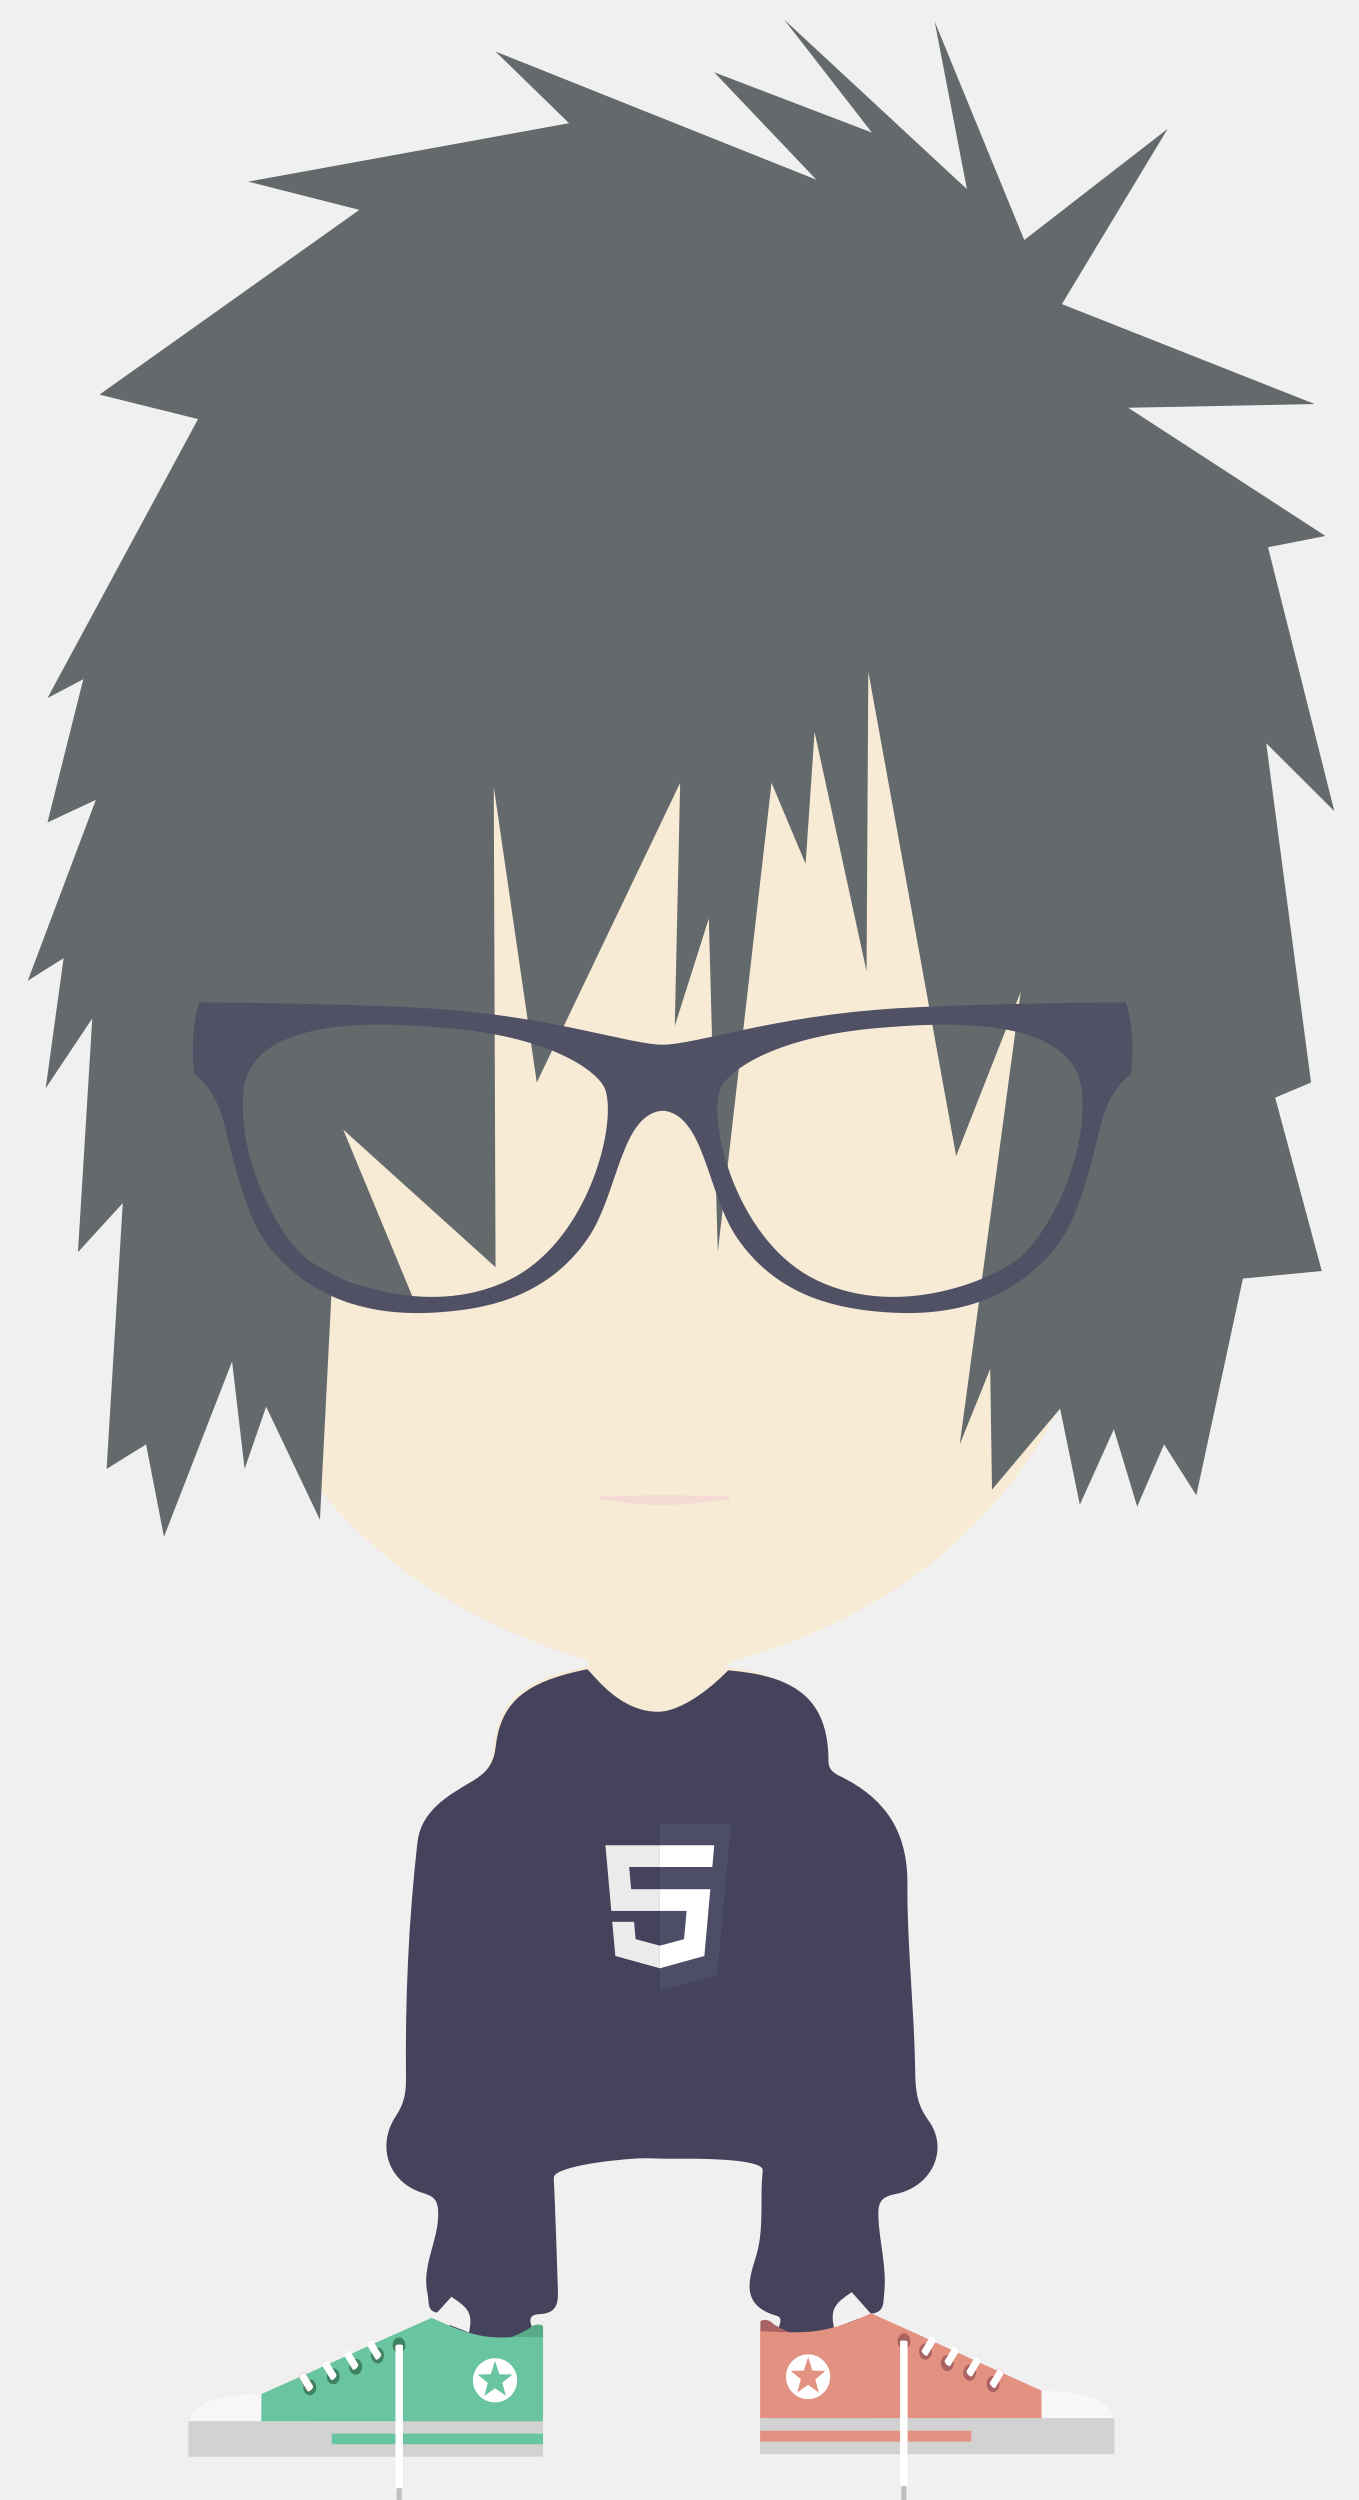
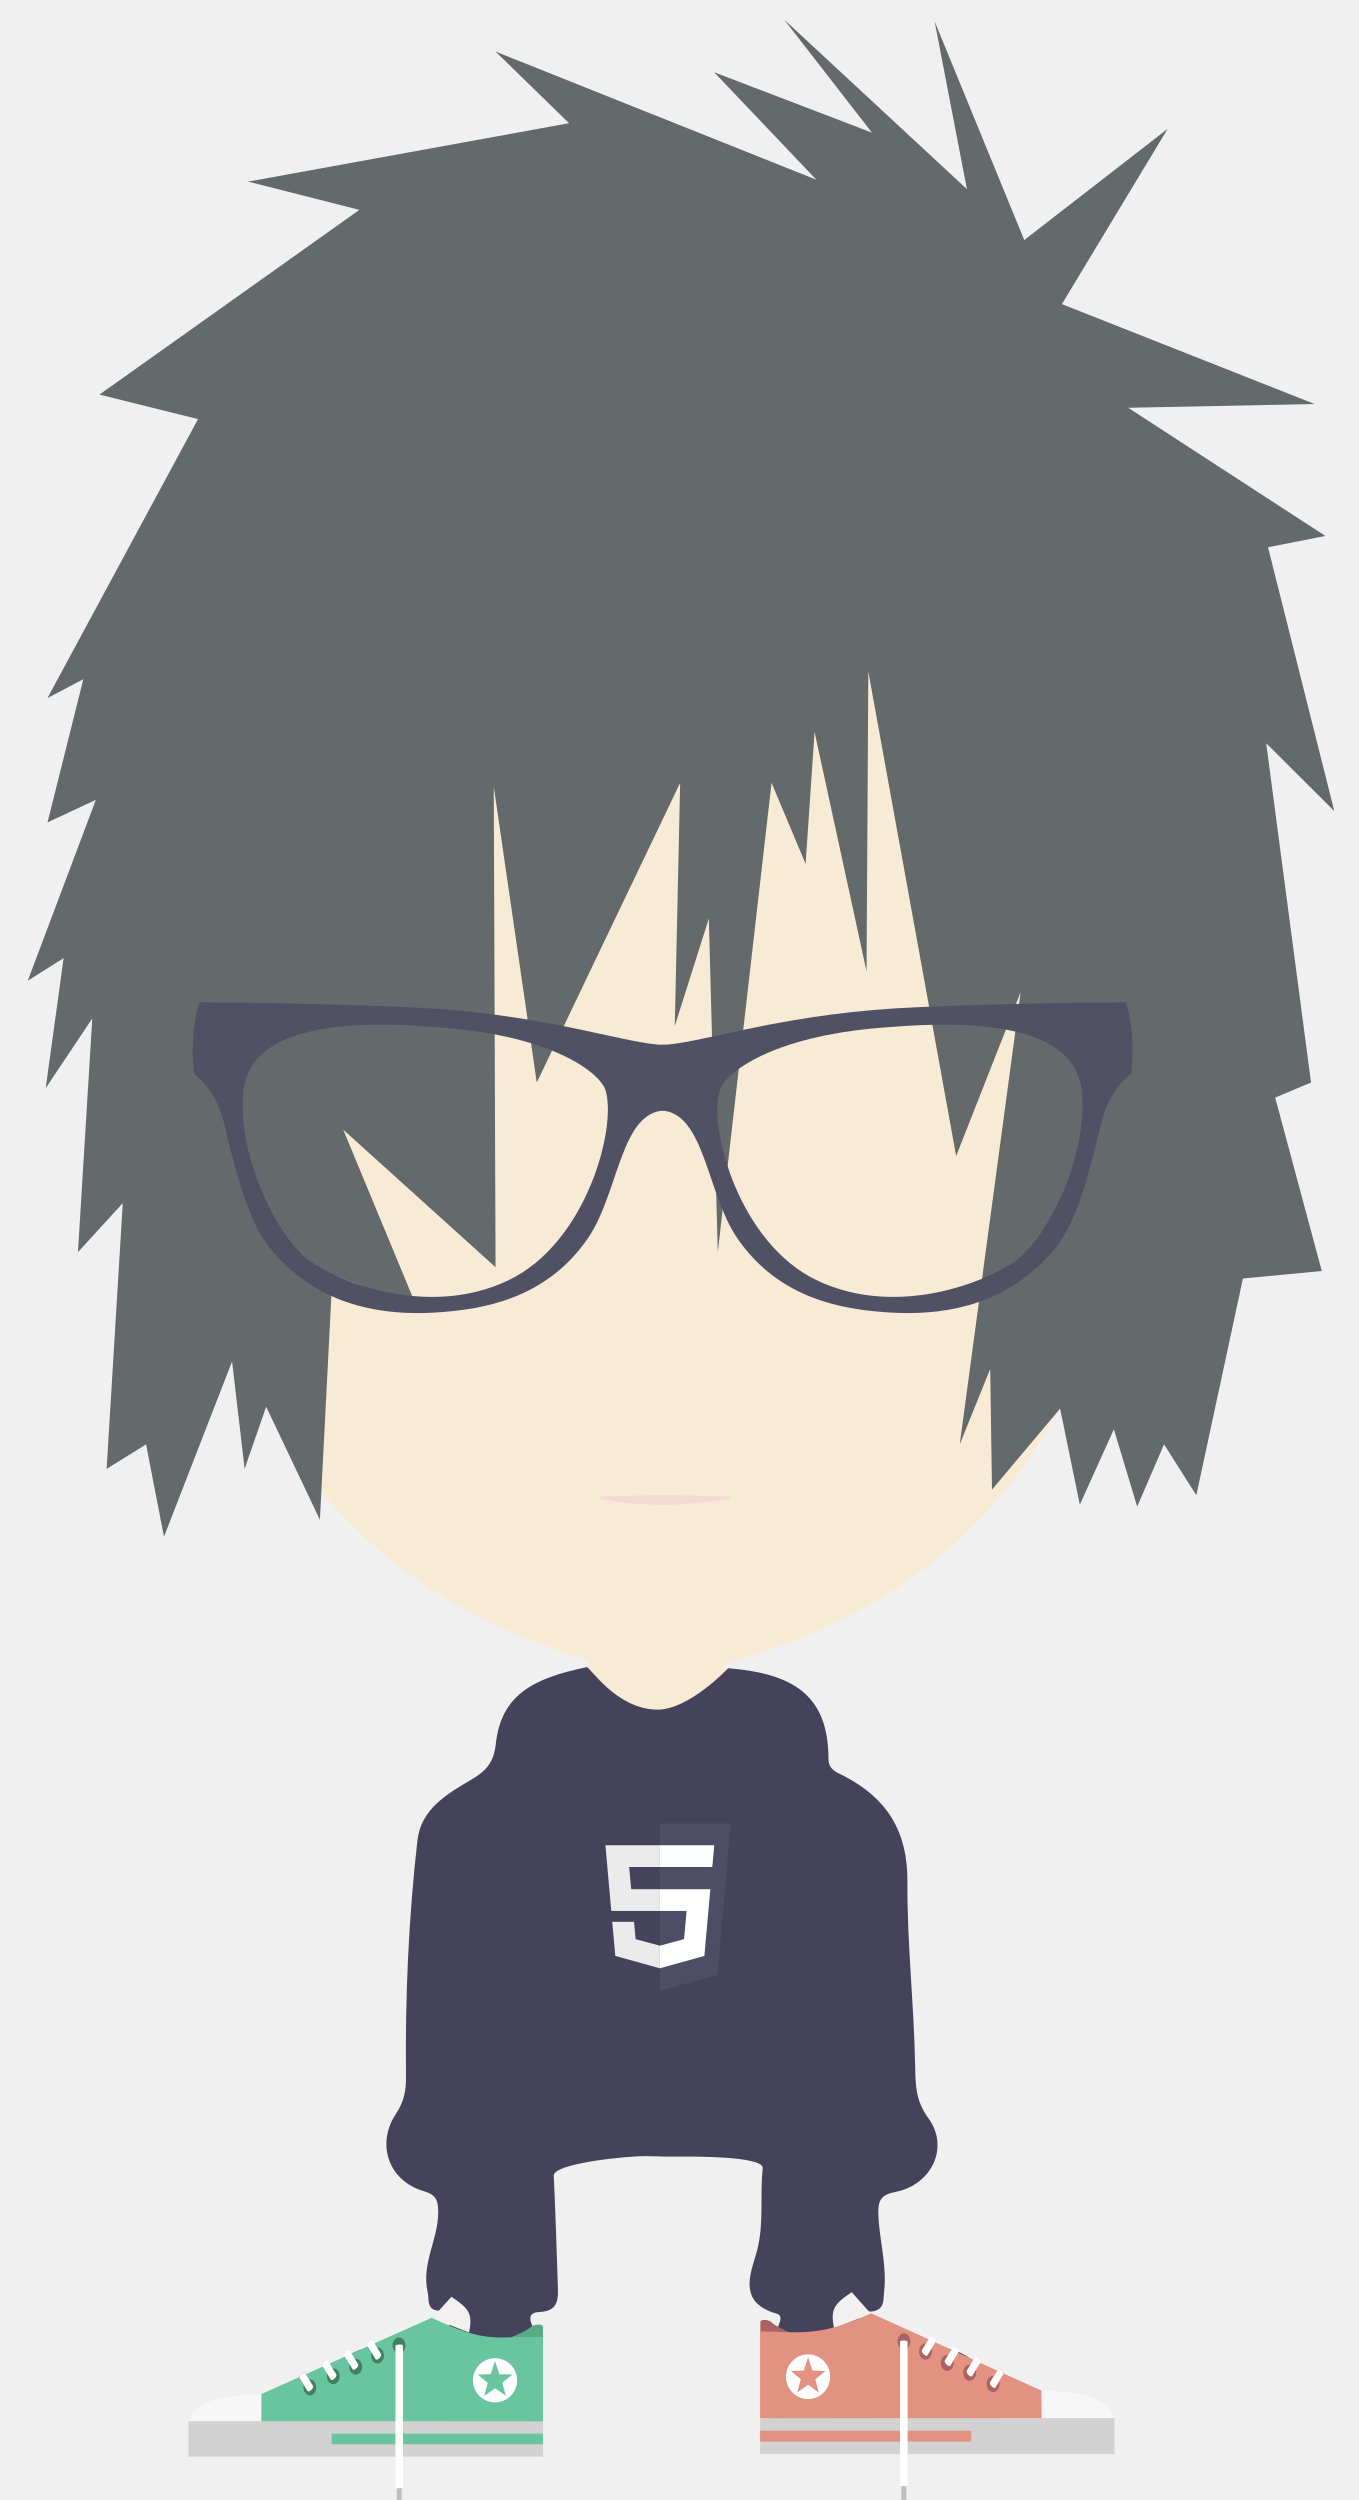
<svg xmlns="http://www.w3.org/2000/svg" version="1.1" id="Capa_1" x="0px" y="0px" width="639.064px" height="1176.409px" viewBox="589.394 0 639.064 1176.409" enable-background="new 589.394 0 639.064 1176.409" xml:space="preserve">
  <g>
    <g id="svg_contend">
-       <path fill-rule="evenodd" clip-rule="evenodd" fill="#F7EBD6" d="M810.211,839.52c6.859-4.062,10.271-8.043,11.214-16.551    c2.501-22.545,14.036-32.543,40.396-37.946c1.549-0.318,3.052-0.855,4.575-1.289c-0.836-3.9-3.835-3.52-6.163-4.262    c-79.186-25.255-134.818-75.152-161.74-154.916c-1.853-5.495-3.883-7.897-10.441-8.028c-16.943-0.346-25.317-6.731-29.577-23.309    c-4.23-16.469-11.388-31.316-19.812-45.892c-14.651-25.348-9.913-50.55,13.286-68.143c6.626-5.025,7.161-9.354,5.6-16.854    c-10.376-49.893-15.728-100.396-11.34-151.264c6.292-72.886,48.347-115.951,120.662-125.095    c7.172-0.908,10.062-2.853,11.938-9.817c5.438-20.178,19.498-33.977,36.298-45.238c64.044-42.941,137.128-41.926,204.378,2.761    c34.403,22.862,63.281,51.616,88.106,84.38c6.07,8.009,11.838,16.978,16.835,22.314c22.683,24.205,25.95,52.827,22.847,84.827    c-4.353,44.905-6.203,90.075-11.867,134.889c-0.958,7.585,1.163,11.043,7.855,14.84c27.71,15.732,35.379,45.05,19.23,72.482    c-8.749,14.861-16.927,29.812-21.563,46.565c-4.029,14.555-11.867,25.033-29.104,23.078c-4.521-0.513-5.846,1.773-7.073,5.478    c-27.676,83.379-85.632,134.578-168.968,158.757c-1.154,0.335-2.199,1.071-6.007,2.979c31.045,2.555,48.129,15.896,48.209,45.716    c0.014,5.129,4.078,6.354,7.271,8.004" />
-       <path fill-rule="evenodd" clip-rule="evenodd" fill="#45435B" d="M932.043,786c31.045,2.555,47.129,12.896,47.209,42.716    c0.014,5.129,4.078,6.354,7.271,8.004c20.236,10.457,30.026,26.033,29.864,49.675c-0.196,28.77,3.098,57.547,3.632,86.344    c0.173,9.25,0.099,16.612,6.249,25.021c10.022,13.706,1.53,31.332-15.486,34.682c-6.609,1.302-8.225,3.732-8.077,9.98    c0.293,12.406,4.211,24.514,2.713,37.043c-0.454,3.782,0.39,7.817-4.913,9.121c-2.803,0.688-8.816-1.916-6.101,5.796    c1.765,5.013,1.868,9.735,9.362,9.01c9.747-0.947,19.46,0.692,29.133,2.243c10.158,1.632,17.289,7.084,22.032,15.98    c10.094,18.938,6.196,25.695-14.812,25.697c-26.243,0.003-52.493-0.274-78.731,0.165c-7.966,0.134-10.731-2.631-10.554-10.334    c0.323-13.731-0.847-27.555,4.441-40.755c0.859-2.146,2.88-5.734-0.456-6.672c-20.141-5.655-10.85-21.665-8.716-31.544    c2.712-12.551,0.853-24.649,2.194-36.842c0.656-5.987-35.379-5.525-39.363-5.525c-27.535,0.019,11.605,0.207-15.925-0.217    c-7.521-0.114-43.314,3.258-43.036,9.253c0.789,17.132,1.354,34.273,1.91,51.416c0.203,6.168,0.581,12.286-8.54,12.681    c-6.957,0.301-3.858,5.232-2.683,8.4c4.768,12.85,4.052,26.195,4.198,39.509c0.078,7.273-2.078,10.75-10.384,10.625    c-29.682-0.459-59.374-0.399-89.056-0.019c-7.63,0.101-9.522-2.724-9.306-9.797c0.636-20.672,15.529-33.169,41.607-34.226    c4.688-0.189,9.39-0.26,14.076-0.129c4.665,0.131,7.898-0.378,8.753-6.373c0.707-4.95,1.419-8.111-4.985-8.646    c-5.537-0.461-4.147-5.254-4.968-8.896c-2.961-13.12,5.016-24.66,5.005-37.356c-0.004-5.346-0.854-8.264-6.881-9.993    c-16.234-4.663-22.554-21.87-13.069-36.247c3.905-5.92,4.864-10.826,4.785-18.02c-0.397-36.988,1.198-73.985,5.39-110.767    c1.705-14.956,14.262-22.009,25.652-28.753c6.859-4.062,10.271-8.043,11.214-16.551c2.501-22.545,16.49-30.798,42.851-36.201    c1.353-0.278,13.631,19.674,33.001,19.997C913.544,805.747,932.043,786,932.043,786z" />
+       <path display="none" fill-rule="evenodd" clip-rule="evenodd" fill="#F4D4AF" d="M929.776,784.268    c31.045,2.555,48.129,15.896,48.209,45.716c0.014,5.129,4.078,6.354,7.271,8.004c20.236,10.457,30.026,26.033,29.864,49.675    c-0.196,28.77,3.098,57.547,3.632,86.344c0.173,9.25,0.099,16.612,6.249,25.021c10.022,13.706,1.53,31.332-15.486,34.682    c-6.609,1.302-8.225,3.732-8.077,9.98c0.293,12.406,4.211,24.514,2.713,37.043c-0.454,3.782,0.39,7.817-4.913,9.121    c-2.803,0.688-8.816-1.916-6.101,5.796c1.765,5.013,1.868,9.735,9.362,9.01c9.747-0.947,19.46,0.692,29.133,2.243    c10.158,1.632,17.289,7.084,22.032,15.98c10.094,18.938,6.196,25.695-14.812,25.697c-26.243,0.003-52.493-0.274-78.731,0.165    c-7.966,0.134-10.731-2.631-10.554-10.334c0.323-13.731-0.847-27.555,4.441-40.755c0.859-2.146,2.88-5.734-0.456-6.672    c-20.141-5.655-10.85-21.665-8.716-31.544c2.712-12.551,0.853-24.649,2.194-36.842c0.656-5.987-35.379-5.525-39.363-5.525    c-27.535,0.019,11.605,0.207-15.925-0.217c-7.521-0.114-43.314,3.258-43.036,9.253c0.789,17.132,1.354,34.273,1.91,51.416    c0.203,6.168,0.581,12.286-8.54,12.681c-6.957,0.301-3.858,5.232-2.683,8.4c4.768,12.85,4.052,26.195,4.198,39.509    c0.078,7.273-2.078,10.75-10.384,10.625c-29.682-0.459-59.374-0.399-89.056-0.019c-7.63,0.101-9.522-2.724-9.306-9.797    c0.636-20.672,15.529-33.169,41.607-34.226c4.688-0.189,9.39-0.26,14.076-0.129c4.665,0.131,7.898-0.378,8.753-6.373    c0.707-4.95,1.419-8.111-4.985-8.646c-5.537-0.461-4.147-5.254-4.968-8.896c-2.961-13.12,5.016-24.66,5.005-37.356    c-0.004-5.346-0.854-8.264-6.881-9.993c-16.234-4.663-22.554-21.87-13.069-36.247c3.905-5.92,4.864-10.826,4.785-18.02    c-0.397-36.988,1.198-73.985,5.39-110.767c1.705-14.956,14.262-22.009,25.652-28.753c6.859-4.062,10.271-8.043,11.214-16.551    c2.501-22.545,14.036-32.543,40.396-37.946c1.549-0.318,3.052-0.855,4.575-1.289c-0.836-3.9-3.835-3.52-6.163-4.262    c-79.186-25.255-134.818-75.152-161.74-154.916c-1.853-5.495-3.883-7.897-10.441-8.028c-16.943-0.346-25.317-6.731-29.577-23.309    c-4.23-16.469-11.388-31.316-19.812-45.892c-14.651-25.348-9.913-50.55,13.286-68.143c6.626-5.025,7.161-9.354,5.6-16.854    c-10.376-49.893-15.728-100.396-11.34-151.264c6.292-72.886,48.347-115.951,120.662-125.095    c7.172-0.908,10.062-2.853,11.938-9.817c5.438-20.178,19.498-33.977,36.298-45.238c64.044-42.941,137.128-41.926,204.378,2.761    c34.403,22.862,63.281,51.616,88.106,84.38c6.07,8.009,11.838,16.978,16.835,22.314c22.683,24.205,25.95,52.827,22.847,84.827    c-4.353,44.905-6.203,90.075-11.867,134.889c-0.958,7.585,1.163,11.043,7.855,14.84c27.71,15.732,35.379,45.05,19.23,72.482    c-8.749,14.861-16.927,29.812-21.563,46.565c-4.029,14.555-11.867,25.033-29.104,23.078c-4.521-0.513-5.846,1.773-7.073,5.478    c-27.676,83.379-85.632,134.578-168.968,158.757C934.628,781.623,933.583,782.359,929.776,784.268z" />
+       <path fill-rule="evenodd" clip-rule="evenodd" fill="#F7EBD6" d="M860.21,821.167c2.501-22.545-4.667-16.333-2-27.666    c1.549-0.318,6.663-9.334,8.187-9.768c-0.836-3.9-3.835-3.52-6.163-4.262c-79.186-25.255-134.818-75.152-161.74-154.916    c-1.853-5.495-3.883-7.897-10.441-8.028c-16.943-0.346-25.317-6.731-29.577-23.309c-4.23-16.469-11.388-31.316-19.812-45.892    c-14.651-25.348-9.913-50.55,13.286-68.143c6.626-5.025,7.161-9.354,5.6-16.854c-10.376-49.893-15.728-100.396-11.34-151.264    c6.292-72.886,48.347-115.951,120.662-125.095c7.172-0.908,10.062-2.853,11.938-9.817c5.438-20.178,19.498-33.977,36.298-45.238    c64.044-42.941,137.128-41.926,204.378,2.761c34.403,22.862,63.281,51.616,88.106,84.38c6.07,8.009,11.838,16.978,16.835,22.314    c22.683,24.205,25.95,52.827,22.847,84.827c-4.353,44.905-6.203,90.075-11.867,134.889c-0.958,7.585,1.163,11.043,7.855,14.84    c27.71,15.732,35.379,45.05,19.23,72.482c-8.749,14.861-16.927,29.812-21.563,46.565c-4.029,14.555-11.867,25.033-29.104,23.078    c-4.521-0.513-5.846,1.773-7.073,5.478c-27.676,83.379-85.632,134.578-168.968,158.757c-1.154,0.335-2.199,1.071-6.007,2.979    c13.768,14.899,12.354,7.746,12.435,37.566" />
+       <path fill-rule="evenodd" clip-rule="evenodd" fill="#45435B" d="M932.043,785c31.045,2.555,47.129,12.896,47.209,42.716    c0.014,5.129,4.078,6.354,7.271,8.004c20.236,10.457,30.026,26.033,29.864,49.675c-0.196,28.77,3.098,57.547,3.632,86.344    c0.173,9.25,0.099,16.612,6.249,25.021c10.022,13.706,1.53,31.332-15.486,34.682c-6.609,1.302-8.225,3.732-8.077,9.98    c0.293,12.406,4.211,24.514,2.713,37.043c-0.454,3.782,0.39,7.817-4.913,9.121c-2.803,0.688-8.816-1.916-6.101,5.796    c1.765,5.013,1.868,9.735,9.362,9.01c9.747-0.947,19.46,0.692,29.133,2.243c10.158,1.632,17.289,7.084,22.032,15.98    c10.094,18.938,6.196,25.695-14.812,25.697c-26.243,0.003-52.493-0.274-78.731,0.165c-7.966,0.134-10.731-2.631-10.554-10.334    c0.323-13.731-0.847-27.555,4.441-40.755c0.859-2.146,2.88-5.734-0.456-6.672c-20.141-5.655-10.85-21.665-8.716-31.544    c2.712-12.551,0.853-24.649,2.194-36.842c0.656-5.987-35.379-5.525-39.363-5.525c-27.535,0.019,11.605,0.207-15.925-0.217    c-7.521-0.114-43.314,3.258-43.036,9.253c0.789,17.132,1.354,34.273,1.91,51.416c0.203,6.168,0.581,12.286-8.54,12.681    c-6.957,0.301-3.858,5.232-2.683,8.4c4.768,12.85,4.052,26.195,4.198,39.509c0.078,7.273-2.078,10.75-10.384,10.625    c-29.682-0.459-59.374-0.399-89.056-0.019c-7.63,0.101-9.522-2.724-9.306-9.797c0.636-20.672,15.529-33.169,41.607-34.226    c4.688-0.189,9.39-0.26,14.076-0.129c4.665,0.131,7.898-0.378,8.753-6.373c0.707-4.95,1.419-8.111-4.985-8.646    c-5.537-0.461-4.147-5.254-4.968-8.896c-2.961-13.12,5.016-24.66,5.005-37.356c-0.004-5.346-0.854-8.264-6.881-9.993    c-16.234-4.663-22.554-21.87-13.069-36.247c3.905-5.92,4.864-10.826,4.785-18.02c-0.397-36.988,1.198-73.985,5.39-110.767    c1.705-14.956,14.262-22.009,25.652-28.753c6.859-4.062,10.271-8.043,11.214-16.551c2.501-22.545,16.49-30.798,42.851-36.201    c1.353-0.278,13.631,19.674,33.001,19.997C913.544,804.747,932.043,785,932.043,785z" />
      <g id="shoes_i">
        <g id="svg_1212">
          <path id="shoes_b_i" fill="#69C4A0" d="M712.265,1139.73c0.03-4.394,0.061-8.781,0.083-13.169      c26.795-11.845,53.505-24.107,80.298-35.948c25.862,12.746,32.159,8.916,52.286,8.359v40.55L712.265,1139.73L712.265,1139.73      L712.265,1139.73L712.265,1139.73L712.265,1139.73L712.265,1139.73L712.265,1139.73L712.265,1139.73L712.265,1139.73      L712.265,1139.73L712.265,1139.73L712.265,1139.73L712.265,1139.73L712.265,1139.73z" />
          <ellipse id="h1_i" fill="#3F8262" cx="777.167" cy="1103.675" rx="3.031" ry="3.76" />
          <ellipse id="h3_i" fill="#3F8262" cx="756.762" cy="1113.69" rx="3.033" ry="3.761" />
          <path id="h5_i" fill="#3F8262" d="M735.192,1119.662c1.675,0,3.036,1.688,3.036,3.766c0,2.077-1.361,3.762-3.036,3.762      c-1.674,0-3.033-1.685-3.033-3.762C732.159,1121.35,733.518,1119.662,735.192,1119.662z" />
          <path id="end_i" fill="#F7F7F7" d="M678.064,1139.354h34.254v-12.706C687.778,1126.871,680.686,1132.192,678.064,1139.354z" />
          <rect id="sole_i" x="678.046" y="1139.311" fill="#D2D2D2" width="166.886" height="16.72" />
          <rect id="sole_c_i" x="745.473" y="1145.167" fill="#69C4A0" width="99.459" height="5.013" />
          <path id="svg_13" fill="#EA1717" d="M732.962,1116.637l3.67,6.02c0.64,1.043-1.952,3.465-2.573,2.453l-3.731-6.085      C729.693,1117.986,732.297,1115.554,732.962,1116.637L732.962,1116.637L732.962,1116.637L732.962,1116.637L732.962,1116.637      L732.962,1116.637L732.962,1116.637L732.962,1116.637L732.962,1116.637L732.962,1116.637L732.962,1116.637z" />
          <path id="h4_i" fill="#3F8262" d="M746.227,1114.424c1.675,0,3.033,1.681,3.033,3.764c0,2.074-1.358,3.758-3.033,3.758      c-1.677,0-3.033-1.684-3.033-3.758C743.194,1116.104,744.55,1114.424,746.227,1114.424z" />
          <path id="h2_i" fill="#3F8262" d="M767.053,1104.615c1.675,0,3.031,1.682,3.031,3.765c0,2.076-1.356,3.763-3.031,3.763      c-1.68,0-3.036-1.687-3.036-3.763C764.017,1106.297,765.375,1104.615,767.053,1104.615z" />
          <path id="c5_i" fill="#FFFFFF" d="M732.965,1116.623l3.671,6.018c0.641,1.051-1.952,3.47-2.571,2.457l-3.731-6.086      C729.695,1117.976,732.302,1115.545,732.965,1116.623L732.965,1116.623L732.965,1116.623L732.965,1116.623L732.965,1116.623      L732.965,1116.623L732.965,1116.623L732.965,1116.623L732.965,1116.623L732.965,1116.623z" />
          <path id="c4_i" fill="#FFFFFF" d="M743.946,1111.263l3.668,6.022c0.644,1.046-1.949,3.462-2.571,2.447l-3.73-6.082      C740.674,1112.615,743.283,1110.183,743.946,1111.263L743.946,1111.263L743.946,1111.263L743.946,1111.263L743.946,1111.263      L743.946,1111.263L743.946,1111.263L743.946,1111.263L743.946,1111.263L743.946,1111.263L743.946,1111.263z" />
          <path id="c3_i" fill="#FFFFFF" d="M754.228,1106.454l3.669,6.02c0.644,1.049-1.949,3.468-2.569,2.45l-3.732-6.077      C750.958,1107.806,753.564,1105.377,754.228,1106.454L754.228,1106.454L754.228,1106.454L754.228,1106.454z" />
          <path id="c2_i" fill="#FFFFFF" d="M765.014,1101.647l3.674,6.02c0.641,1.049-1.952,3.468-2.572,2.453l-3.732-6.082      C761.743,1103,764.351,1100.568,765.014,1101.647L765.014,1101.647L765.014,1101.647L765.014,1101.647L765.014,1101.647z" />
          <path id="c1_i" fill="#FFFFFF" d="M775.48,1103.895c0.011-0.805,3.557-0.873,3.538-0.126v67.102h-3.538V1103.895      L775.48,1103.895L775.48,1103.895L775.48,1103.895L775.48,1103.895z" />
        </g>
        <path id="top_i" fill="#59AA87" d="M844.932,1099.779v-5.097c-0.58-1.278-4.48-0.974-5.646,0.22     c-1.705,1.581-4.976,3.089-9.105,4.812C835.042,1099.601,840.071,1099.891,844.932,1099.779L844.932,1099.779L844.932,1099.779z" />
        <path id="svg_35" fill="#F2F0F0" d="M792.759,1090.822l9.021-10.033c8.455,5.504,10.087,8.081,8.344,16.826L792.759,1090.822     L792.759,1090.822z" />
        <rect id="pc_i" x="776.071" y="1170.87" fill="#BFBFBF" width="2.36" height="7.524" />
        <path id="svg_37" opacity="0.5" fill="#29394B" enable-background="new    " d="M844.764,1098.765" />
        <ellipse id="circle_i" fill="#FFFFFF" cx="822.343" cy="1120.082" rx="10.398" ry="10.398" />
        <path id="start_i" fill="#69C4A0" d="M820.326,1117.188l2.001-6.208l2.05,6.259l6.15,0.108l-4.749,3.843l1.646,6.161     l-5.098-3.528l-5.053,3.634l1.65-6.16l-4.749-3.899L820.326,1117.188L820.326,1117.188L820.326,1117.188L820.326,1117.188     L820.326,1117.188L820.326,1117.188L820.326,1117.188L820.326,1117.188L820.326,1117.188z" />
      </g>
      <g id="shoes_d">
        <path id="top_d" fill="#AA6363" d="M947.184,1098.045v-5.541c0.58-1.389,4.173-0.951,5.341,0.352     c1.697,1.714,5.271,3.254,9.393,5.118C957.063,1097.854,952.037,1098.159,947.184,1098.045L947.184,1098.045L947.184,1098.045z" />
        <path id="svg_50" fill="#F2F0F0" d="M999.206,1088.771l-9.01-10.161c-8.453,5.572-10.077,8.18-8.337,17.043L999.206,1088.771     L999.206,1088.771L999.206,1088.771L999.206,1088.771L999.206,1088.771L999.206,1088.771L999.206,1088.771z" />
        <g id="svg_51">
          <path id="shoes_b_d" fill="#E39180" d="M1079.62,1138.308c-0.026-4.442-0.054-8.892-0.084-13.335      c-26.768-11.998-53.449-24.417-80.22-36.412c-23.816,10.868-32.125,9.03-52.235,8.467v41.071L1079.62,1138.308L1079.62,1138.308      L1079.62,1138.308L1079.62,1138.308L1079.62,1138.308L1079.62,1138.308L1079.62,1138.308L1079.62,1138.308z" />
          <path id="h1_d" fill="#AA6363" d="M1014.782,1097.984c1.674,0,3.031,1.698,3.031,3.805c0,2.105-1.357,3.81-3.031,3.81      c-1.675,0-3.03-1.704-3.03-3.81C1011.751,1099.683,1013.107,1097.984,1014.782,1097.984z" />
          <path id="h3_d" fill="#AA6363" d="M1035.167,1108.128c1.675,0,3.032,1.702,3.032,3.809c0,2.103-1.357,3.807-3.032,3.807      c-1.672,0-3.027-1.704-3.027-3.807C1032.139,1109.83,1033.495,1108.128,1035.167,1108.128z" />
          <path id="h5_d" fill="#AA6363" d="M1056.717,1117.983c1.674,0,3.031,1.709,3.031,3.812c0,2.1-1.357,3.81-3.031,3.81      c-1.675,0-3.033-1.71-3.033-3.81C1053.684,1119.69,1055.042,1117.983,1056.717,1117.983z" />
          <path id="end_d" fill="#F7F7F7" d="M1113.79,1137.928h-34.222v-12.871C1104.082,1125.285,1111.169,1130.675,1113.79,1137.928z" />
          <rect id="sole_d" x="947.081" y="1137.884" fill="#D2D2D2" width="166.728" height="16.936" />
          <rect id="sole_c_d" x="947.081" y="1143.812" fill="#E39180" width="99.363" height="5.083" />
          <path id="svg_59" fill="#EA1717" d="M1058.946,1114.915l-3.672,6.099c-0.641,1.06,1.952,3.511,2.573,2.484l3.729-6.16      C1062.211,1116.286,1059.607,1113.821,1058.946,1114.915L1058.946,1114.915L1058.946,1114.915L1058.946,1114.915      L1058.946,1114.915L1058.946,1114.915L1058.946,1114.915L1058.946,1114.915L1058.946,1114.915L1058.946,1114.915z" />
          <path id="h4_d" fill="#AA6363" d="M1045.691,1112.678c1.676,0,3.033,1.705,3.033,3.807c0,2.106-1.357,3.811-3.033,3.811      c-1.67,0-3.032-1.704-3.032-3.811C1042.659,1114.383,1044.021,1112.678,1045.691,1112.678z" />
          <path id="h2_d" fill="#AA6363" d="M1024.889,1102.739c1.669,0,3.03,1.708,3.03,3.812c0,2.102-1.361,3.808-3.03,3.808      c-1.678,0-3.031-1.706-3.031-3.808C1021.858,1104.447,1023.211,1102.739,1024.889,1102.739z" />
          <path id="c5_d" fill="#FFFFFF" d="M1058.942,1114.907l-3.668,6.094c-0.643,1.064,1.947,3.513,2.568,2.489l3.729-6.163      C1062.207,1116.273,1059.602,1113.812,1058.942,1114.907L1058.942,1114.907L1058.942,1114.907L1058.942,1114.907      L1058.942,1114.907L1058.942,1114.907L1058.942,1114.907L1058.942,1114.907L1058.942,1114.907L1058.942,1114.907z" />
          <path id="c4_d" fill="#FFFFFF" d="M1047.972,1109.475l-3.665,6.095c-0.645,1.06,1.948,3.511,2.57,2.484l3.724-6.158      C1051.24,1110.845,1048.637,1108.377,1047.972,1109.475L1047.972,1109.475L1047.972,1109.475L1047.972,1109.475z" />
          <path id="c3_d" fill="#FFFFFF" d="M1037.7,1104.607l-3.665,6.091c-0.642,1.064,1.946,3.517,2.565,2.49l3.729-6.159      C1040.969,1105.975,1038.365,1103.511,1037.7,1104.607L1037.7,1104.607L1037.7,1104.607z" />
          <path id="c2_d" fill="#FFFFFF" d="M1026.923,1099.736l-3.669,6.097c-0.644,1.061,1.949,3.511,2.57,2.484l3.727-6.161      C1030.189,1101.105,1027.584,1098.64,1026.923,1099.736z" />
          <path id="c1_d" fill="#FFFFFF" d="M1016.466,1102.012c-0.011-0.813-3.556-0.885-3.538-0.127v67.964h3.538V1102.012      L1016.466,1102.012L1016.466,1102.012L1016.466,1102.012L1016.466,1102.012z" />
        </g>
        <rect id="pc_d" x="1013.519" y="1169.849" fill="#BFBFBF" width="2.357" height="7.626" />
        <path id="svg_68" opacity="0.5" fill="#29394B" enable-background="new    " d="M947.25,1096.815" />
        <path id="circle_d" fill="#FFFFFF" d="M969.649,1107.879c5.736,0,10.389,4.71,10.389,10.53c0,5.814-4.652,10.53-10.389,10.53     c-5.738,0-10.395-4.716-10.395-10.53C959.254,1112.589,963.911,1107.879,969.649,1107.879z" />
        <path id="start_d" fill="#E39180" d="M971.667,1115.477l-2.002-6.294l-2.048,6.349l-6.146,0.106l4.749,3.894l-1.647,6.236     l5.092-3.57l5.048,3.681l-1.651-6.238l4.749-3.948L971.667,1115.477L971.667,1115.477L971.667,1115.477L971.667,1115.477     L971.667,1115.477L971.667,1115.477L971.667,1115.477L971.667,1115.477L971.667,1115.477L971.667,1115.477z" />
      </g>
      <path id="head" fill="#64696B" d="M698.602,640.653l-32.044,82.481l-8.437-43.463l-18.551,11.536l7.587-125.057l-21.08,23.062    l6.745-109.974l-21.926,32.817l8.433-61.198l-16.869,10.645l32.049-85.14l-22.773,10.642l16.868-67.402l-16.868,8.869    l70.847-131.26l-46.389-11.531l122.29-86.915l-52.289-13.304l150.962-27.494l-34.579-33.702L973.54,84.573l-48.072-50.554    l74.218,28.384L958.363,9.188l86.022,79.818l-15.185-78.93l42.173,102.879l67.469-52.327l-49.76,82.479l118.914,47.004    l-87.707,1.775l92.771,60.309l-26.991,5.32l31.208,124.165l-32.052-31.928l21.087,159.639l-16.864,7.1l21.926,81.594    l-37.107,3.545l-21.925,101.996l-15.184-23.953l-12.648,29.274l-10.97-36.368l-16.019,35.478l-9.283-45.227l-32.048,38.137    l-0.845-56.767l-14.335,35.479l28.674-212.853l-30.358,77.161l-41.329-227.934l-0.839,141.017L972.7,344.437l-4.216,62.081    l-16.024-38.138l-25.304,220.837l-4.215-156.98l-16.023,50.555l2.529-114.411l-67.47,141.017l-20.239-139.241l0.842,226.155    l-71.686-64.741l34.577,83.369l-39.636-15.083l-5.905,115.299l-25.302-53.215l-10.125,29.269L698.602,640.653L698.602,640.653z" />
      <g>
        <path fill="#515166" d="M902.089,522.557c-20.718,0.682-21.534,38.864-35.952,59.988c-19.855,29.09-50.234,33.493-69.666,34.936     c-18.65,1.382-48.336,0.405-71.696-21.326c-13.465-12.529-19.295-22.546-29.855-67.229     c-4.031-17.062-14.218-23.561-14.218-23.561s-2.442-19.296,2.572-33.715c18.953,0,79.361,1.021,108.326,2.843     c58.092,3.655,93.296,17.061,110.49,17.197 M703.933,513.567c-2.909,29.42,14.597,65.782,29.265,78.277     c10.969,9.343,55.787,29.564,95.467,10.606c36.56-17.471,50.999-71.376,45.721-89.249c-2.37-8.031-23.764-25.447-76.447-29.627     C772.348,481.542,707.592,476.597,703.933,513.567z" />
        <g>
          <path fill="#515166" d="M900.306,491.689c17.198-0.137,52.403-13.542,110.491-17.197c28.967-1.821,89.373-2.843,108.325-2.843      c5.013,14.419,2.573,33.715,2.573,33.715s-10.185,6.498-14.215,23.561c-10.564,44.684-16.393,54.7-29.859,67.229      c-23.358,21.731-53.043,22.708-71.693,21.326c-19.435-1.442-49.811-5.846-69.666-34.936      c-14.421-21.124-15.235-59.307-35.953-59.988 M1004.458,483.575c-52.681,4.18-74.074,21.596-76.447,29.627      c-5.275,17.873,9.164,71.778,45.724,89.249c39.677,18.958,84.498-1.264,95.467-10.606c14.67-12.495,32.174-48.857,29.265-78.277      C1094.807,476.597,1030.048,481.542,1004.458,483.575z" />
        </g>
      </g>
      <path fill-rule="evenodd" clip-rule="evenodd" fill="#F4D9D4" d="M901.877,708.167c-8.479,0.002-17.667-0.667-25.709-2.292    c-1.801-0.006-4.589,0.258-4.512-0.886c0.066-1.008,2.643-0.97,4.608-0.971c8.315-0.004,16.963-0.519,25.278-0.519    c9.208,0.001,18.085,0.517,27.293,0.527c1.923,0.003,4.391,0.024,4.021,1.147c-0.294,0.89-2.589,0.507-4.117,0.697    C919.21,707.056,910.922,708.164,901.877,708.167z" />
    </g>
    <g>
      <polygon fill="#45435B" points="866.517,934.63 859.084,851.264 940.757,851.264 933.317,934.617 899.872,943.89   " />
      <polygon fill="#4D4D66" points="899.92,936.803 926.946,929.309 933.304,858.081 899.92,858.081   " />
      <polygon fill="#EBEBEB" points="899.92,889 886.391,889 885.457,878.529 899.92,878.529 899.92,868.305 899.885,868.305     874.282,868.305 874.528,871.048 877.041,899.224 899.92,899.224   " />
      <polygon fill="#EBEBEB" points="899.92,915.554 899.875,915.566 888.489,912.491 887.76,904.337 882.227,904.337 877.497,904.337     878.929,920.391 899.874,926.206 899.92,926.191   " />
      <polygon fill="#FFFFFF" points="899.885,889 899.885,899.224 912.476,899.224 911.289,912.484 899.885,915.562 899.885,926.2     920.847,920.391 921,918.664 923.403,891.745 923.653,889 920.897,889   " />
      <polygon fill="#FFFFFF" points="899.885,868.305 899.885,874.655 899.885,878.505 899.885,878.529 924.55,878.529 924.55,878.529     924.583,878.529 924.788,876.232 925.254,871.048 925.499,868.305   " />
    </g>
  </g>
</svg>
